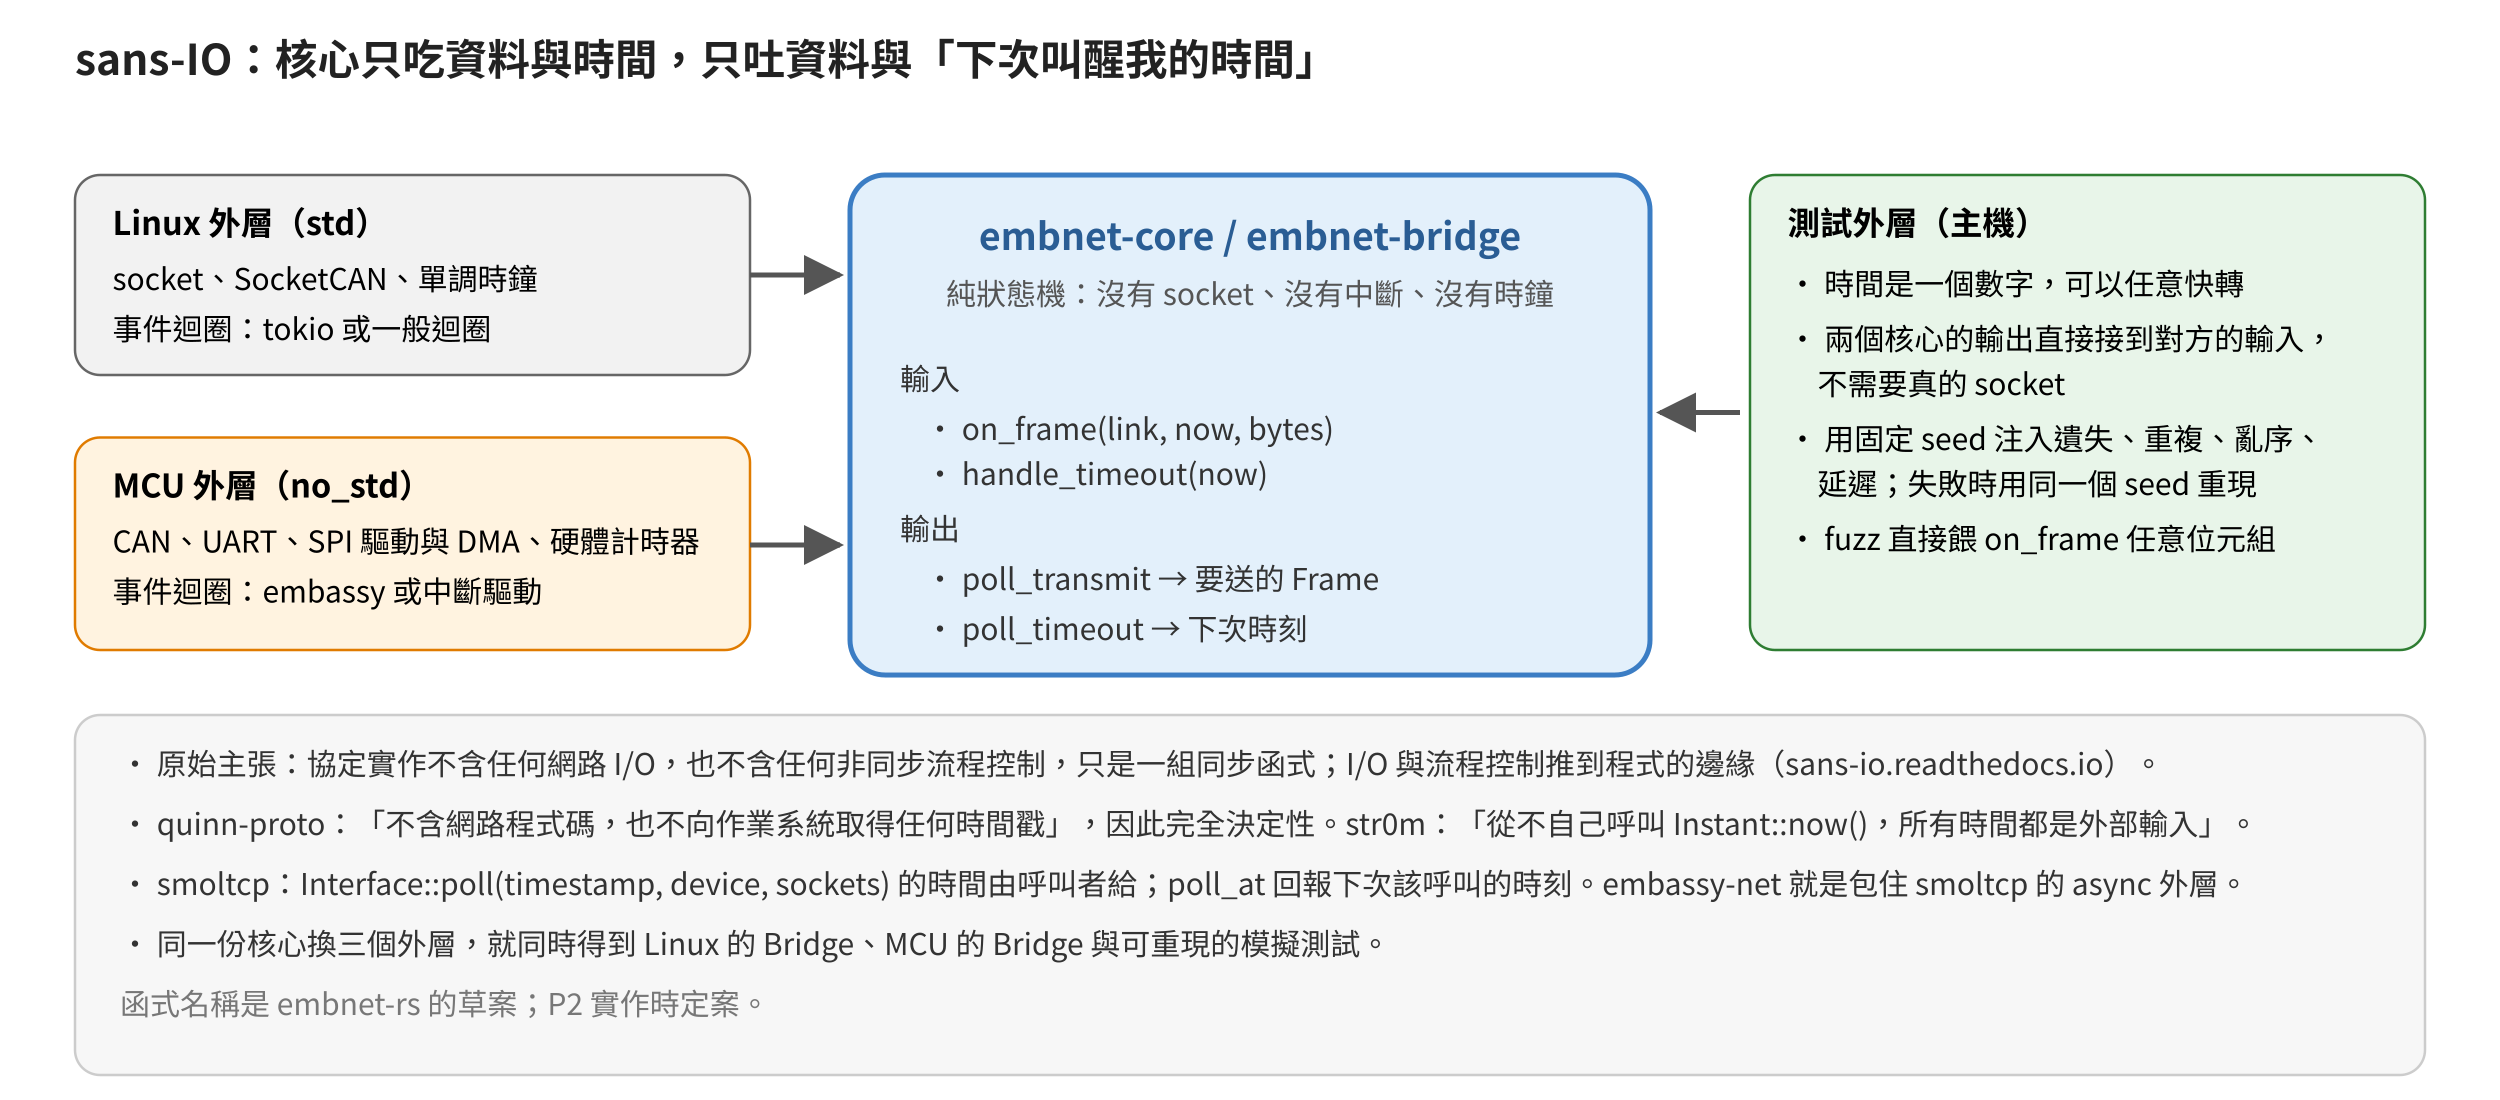
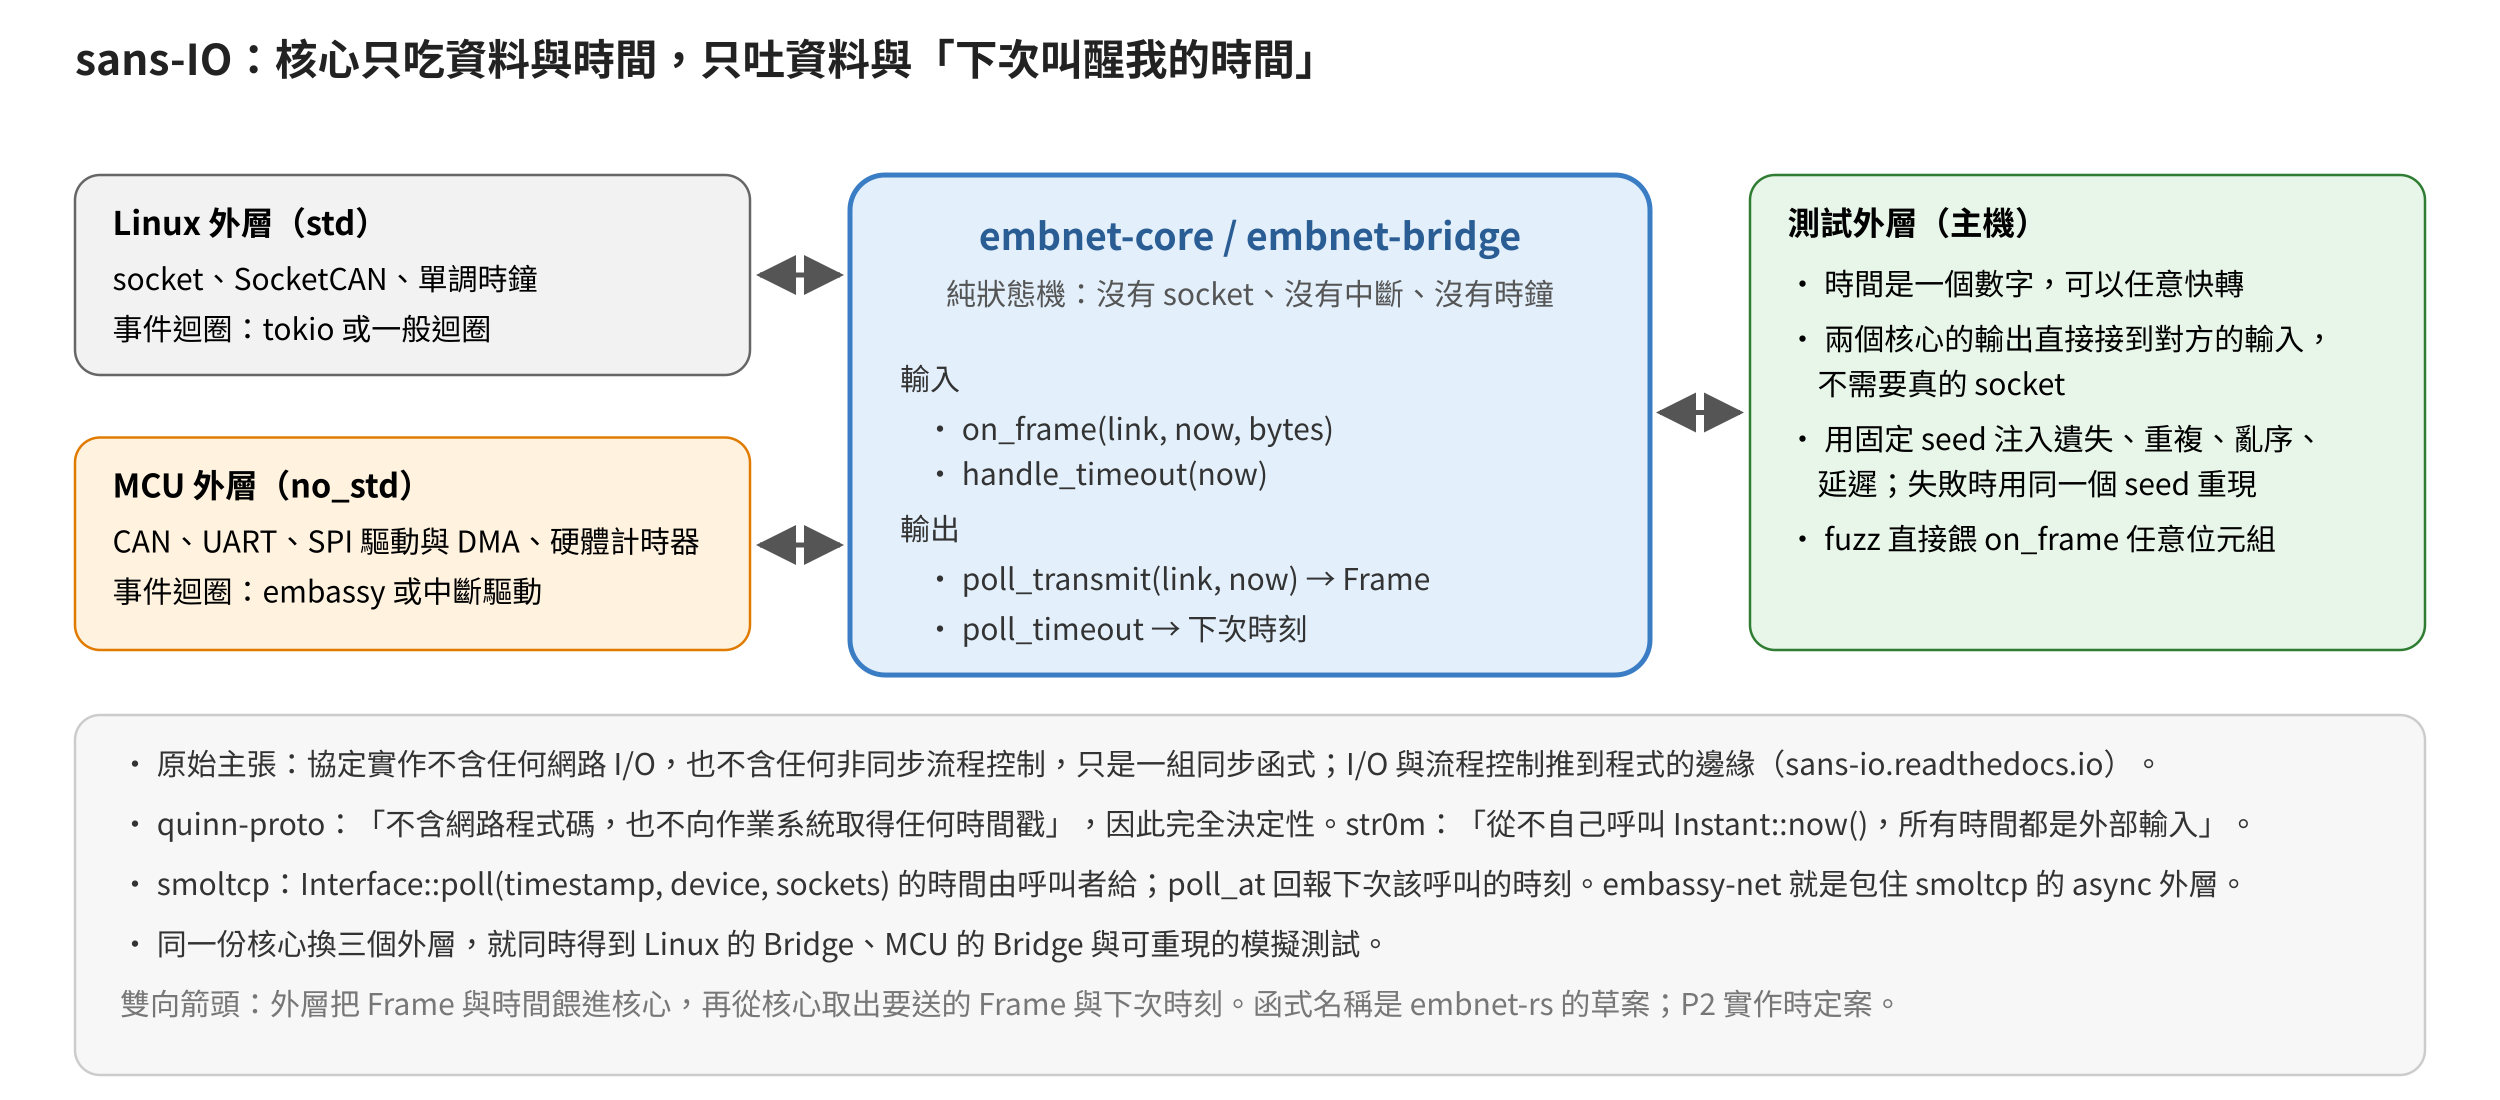
<svg xmlns="http://www.w3.org/2000/svg" viewBox="0 0 1000 440" width="1000" height="440" font-family="'Noto Sans CJK TC','PingFang TC','Microsoft JhengHei',sans-serif">
  <rect width="1000" height="440" fill="#ffffff" />
  <defs>
    <marker id="si" viewBox="0 0 10 10" refX="9" refY="5" markerWidth="8" markerHeight="8" orient="auto-start-reverse">
      <path d="M0,0 L10,5 L0,10 z" fill="#555" />
    </marker>
  </defs>
  <text x="30" y="30" font-size="17" font-weight="bold" fill="#222">sans-IO：核心只吃資料與時間，只吐資料與「下次叫醒我的時間」</text>
  <rect x="340" y="70" width="320" height="200" rx="14" fill="#e3f0fb" stroke="#3b7dc4" stroke-width="2" />
  <text x="500" y="100" font-size="15" font-weight="bold" text-anchor="middle" fill="#2a5d94">embnet-core / embnet-bridge</text>
  <text x="500" y="122" font-size="12" text-anchor="middle" fill="#555">純狀態機：沒有 socket、沒有中斷、沒有時鐘</text>
  <g font-size="12" fill="#333">
    <text x="360" y="156">輸入</text>
    <text x="370" y="176">• on_frame(link, now, bytes)</text>
    <text x="370" y="194">• handle_timeout(now)</text>
    <text x="360" y="216">輸出</text>
-     <text x="370" y="236">• poll_transmit → 要送的 Frame</text>
+     <text x="370" y="236">• poll_transmit(link, now) → Frame</text>
    <text x="370" y="256">• poll_timeout → 下次時刻</text>
  </g>
  <g font-size="12">
    <rect x="30" y="70" width="270" height="80" rx="10" fill="#f2f2f2" stroke="#666" />
    <text x="45" y="94" font-weight="bold" font-size="13">Linux 外層（std）</text>
    <text x="45" y="116">socket、SocketCAN、單調時鐘</text>
    <text x="45" y="136">事件迴圈：tokio 或一般迴圈</text>
    <rect x="30" y="175" width="270" height="85" rx="10" fill="#fff3e0" stroke="#e07b00" />
    <text x="45" y="199" font-weight="bold" font-size="13">MCU 外層（no_std）</text>
    <text x="45" y="221">CAN、UART、SPI 驅動與 DMA、硬體計時器</text>
    <text x="45" y="241">事件迴圈：embassy 或中斷驅動</text>
    <rect x="700" y="70" width="270" height="190" rx="10" fill="#e8f5e9" stroke="#2e7d32" />
    <text x="715" y="94" font-weight="bold" font-size="13">測試外層（主機）</text>
    <text x="715" y="118">• 時間是一個數字，可以任意快轉</text>
    <text x="715" y="140">• 兩個核心的輸出直接接到對方的輸入，</text>
    <text x="727" y="158">不需要真的 socket</text>
    <text x="715" y="180">• 用固定 seed 注入遺失、重複、亂序、</text>
    <text x="727" y="198">延遲；失敗時用同一個 seed 重現</text>
    <text x="715" y="220">• fuzz 直接餵 on_frame 任意位元組</text>
  </g>
-   <g stroke="#555" stroke-width="2" fill="none" marker-end="url(#si)">
-     <path d="M300,110 H336" />
-     <path d="M300,218 H336" />
+   <g stroke="#555" stroke-width="2" fill="none" marker-start="url(#si)" marker-end="url(#si)">
+     <path d="M304,110 H336" />
+     <path d="M304,218 H336" />
    <path d="M696,165 H664" />
  </g>
  <rect x="30" y="286" width="940" height="144" rx="10" fill="#f7f7f7" stroke="#ccc" />
  <g font-size="12" fill="#333">
    <text x="48" y="310">• 原始主張：協定實作不含任何網路 I/O，也不含任何非同步流程控制，只是一組同步函式；I/O 與流程控制推到程式的邊緣（sans-io.readthedocs.io）。</text>
    <text x="48" y="334">• quinn-proto：「不含網路程式碼，也不向作業系統取得任何時間戳」，因此完全決定性。str0m：「從不自己呼叫 Instant::now()，所有時間都是外部輸入」。</text>
    <text x="48" y="358">• smoltcp：Interface::poll(timestamp, device, sockets) 的時間由呼叫者給；poll_at 回報下次該呼叫的時刻。embassy-net 就是包住 smoltcp 的 async 外層。</text>
    <text x="48" y="382">• 同一份核心換三個外層，就同時得到 Linux 的 Bridge、MCU 的 Bridge 與可重現的模擬測試。</text>
-     <text x="48" y="406" fill="#777">函式名稱是 embnet-rs 的草案；P2 實作時定案。</text>
+     <text x="48" y="406" fill="#777">雙向箭頭：外層把 Frame 與時間餵進核心，再從核心取出要送的 Frame 與下次時刻。函式名稱是 embnet-rs 的草案；P2 實作時定案。</text>
  </g>
</svg>
